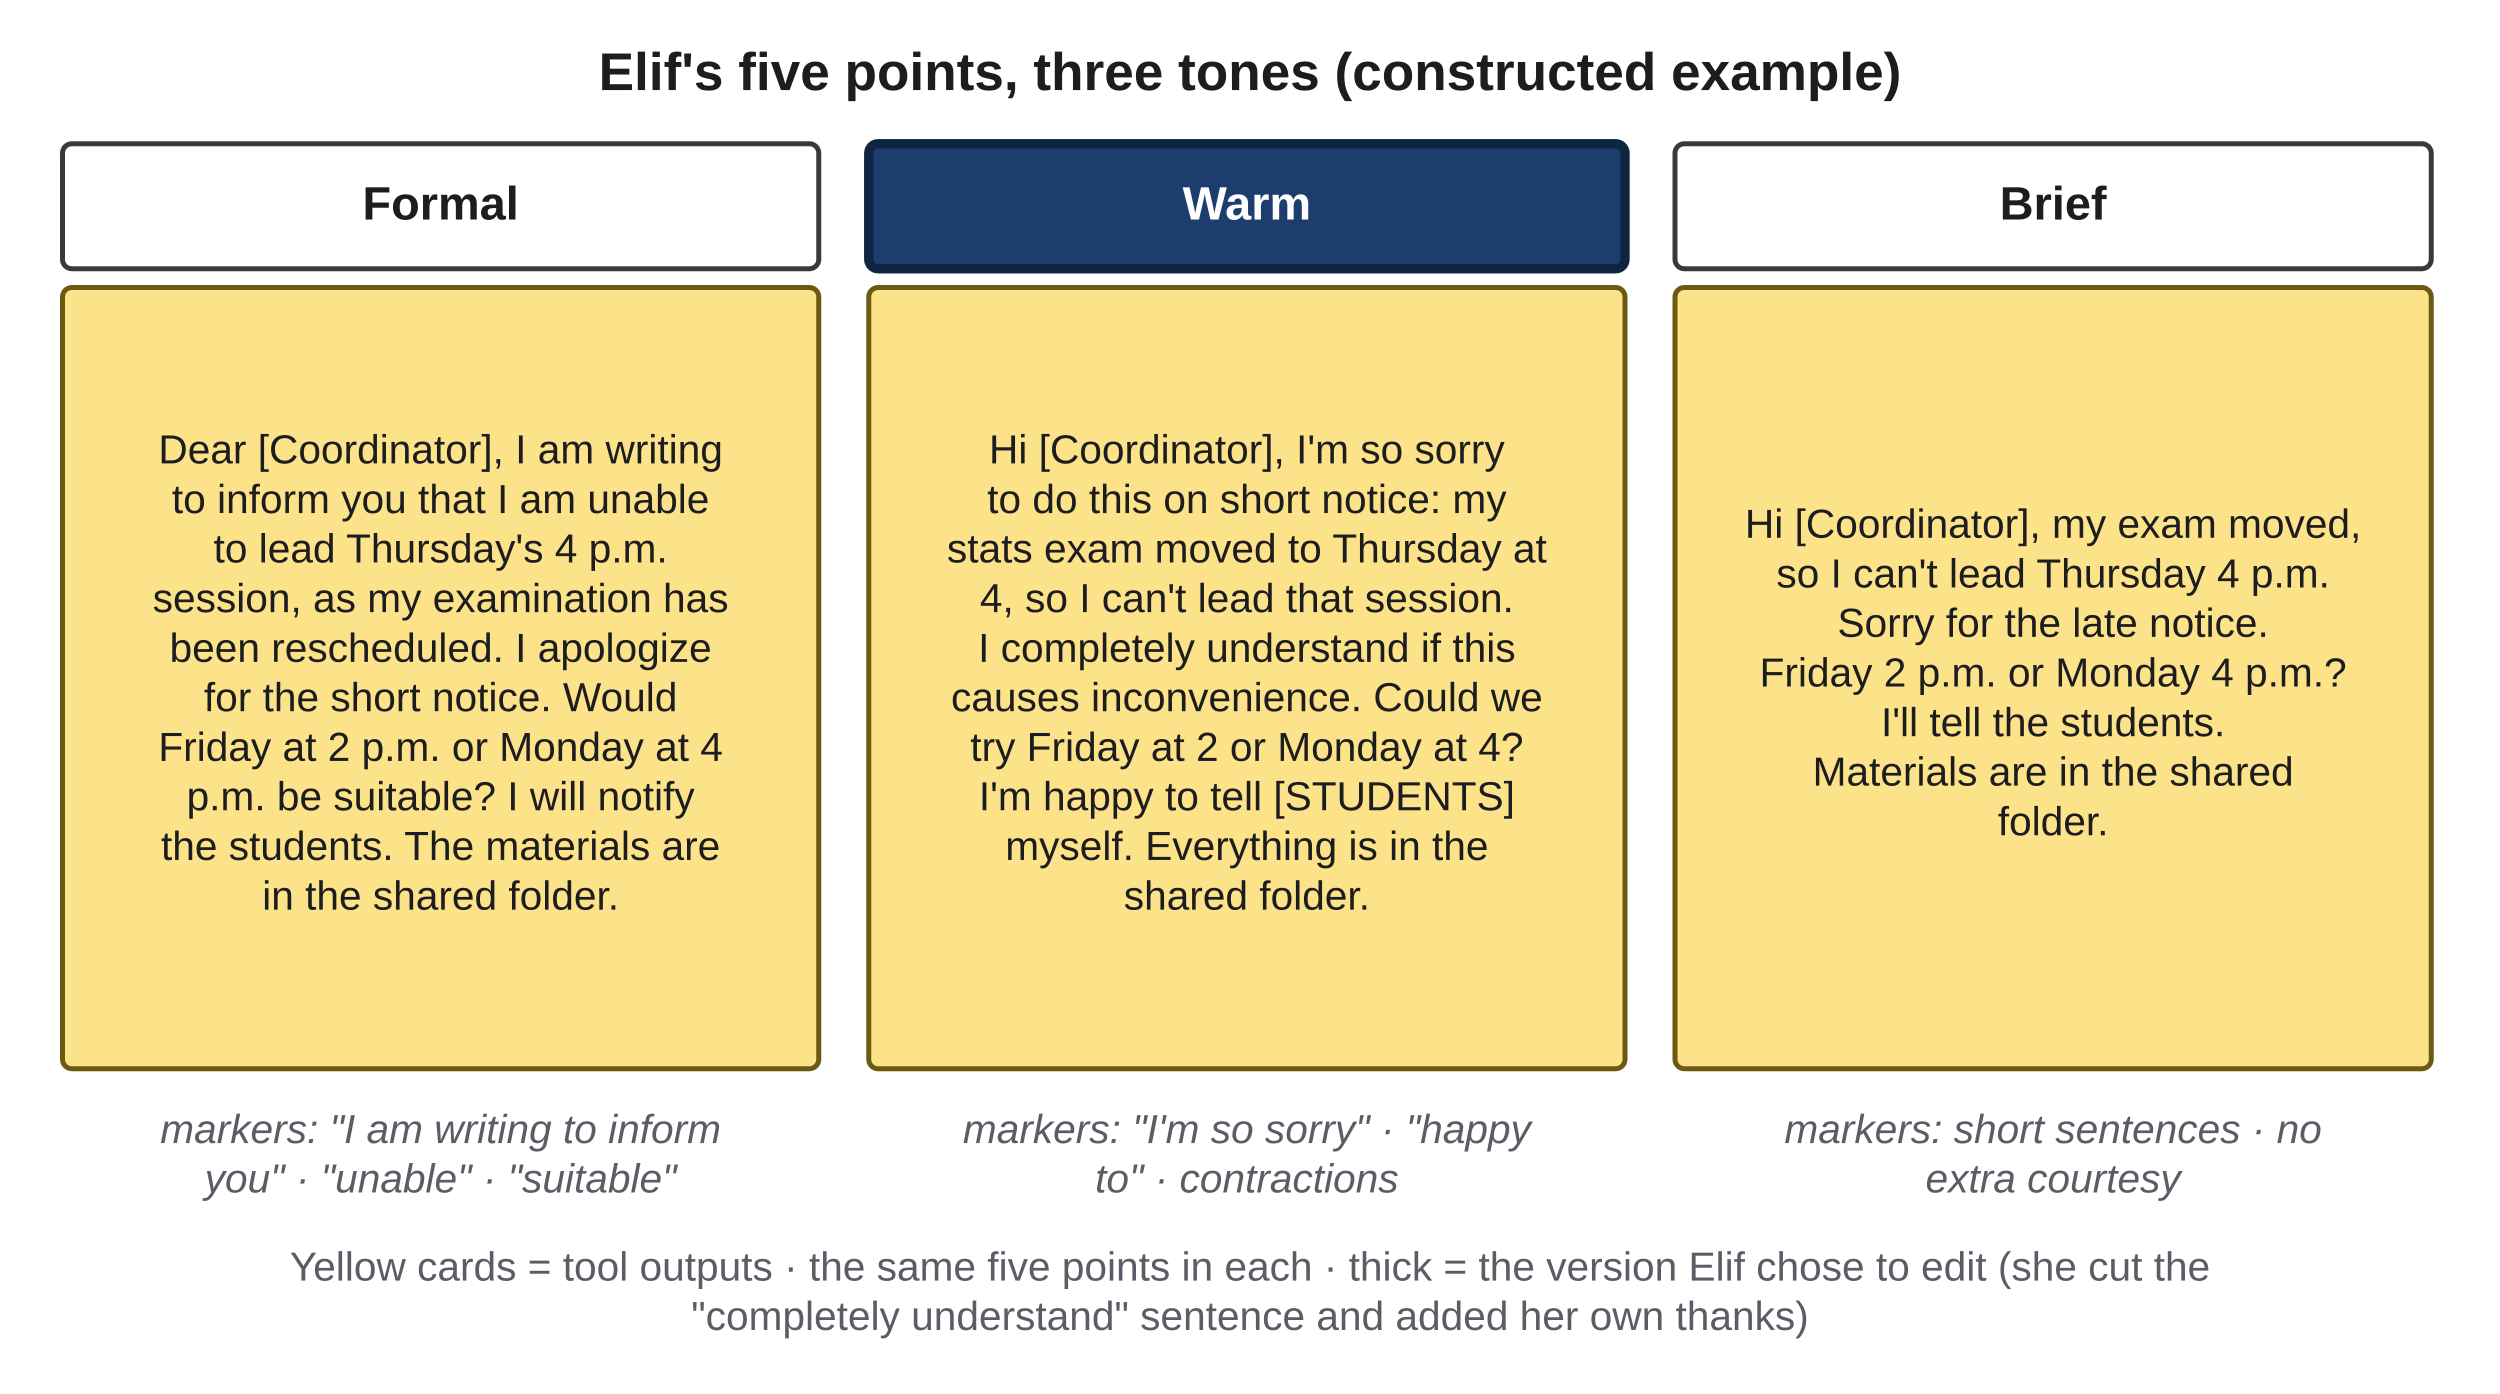
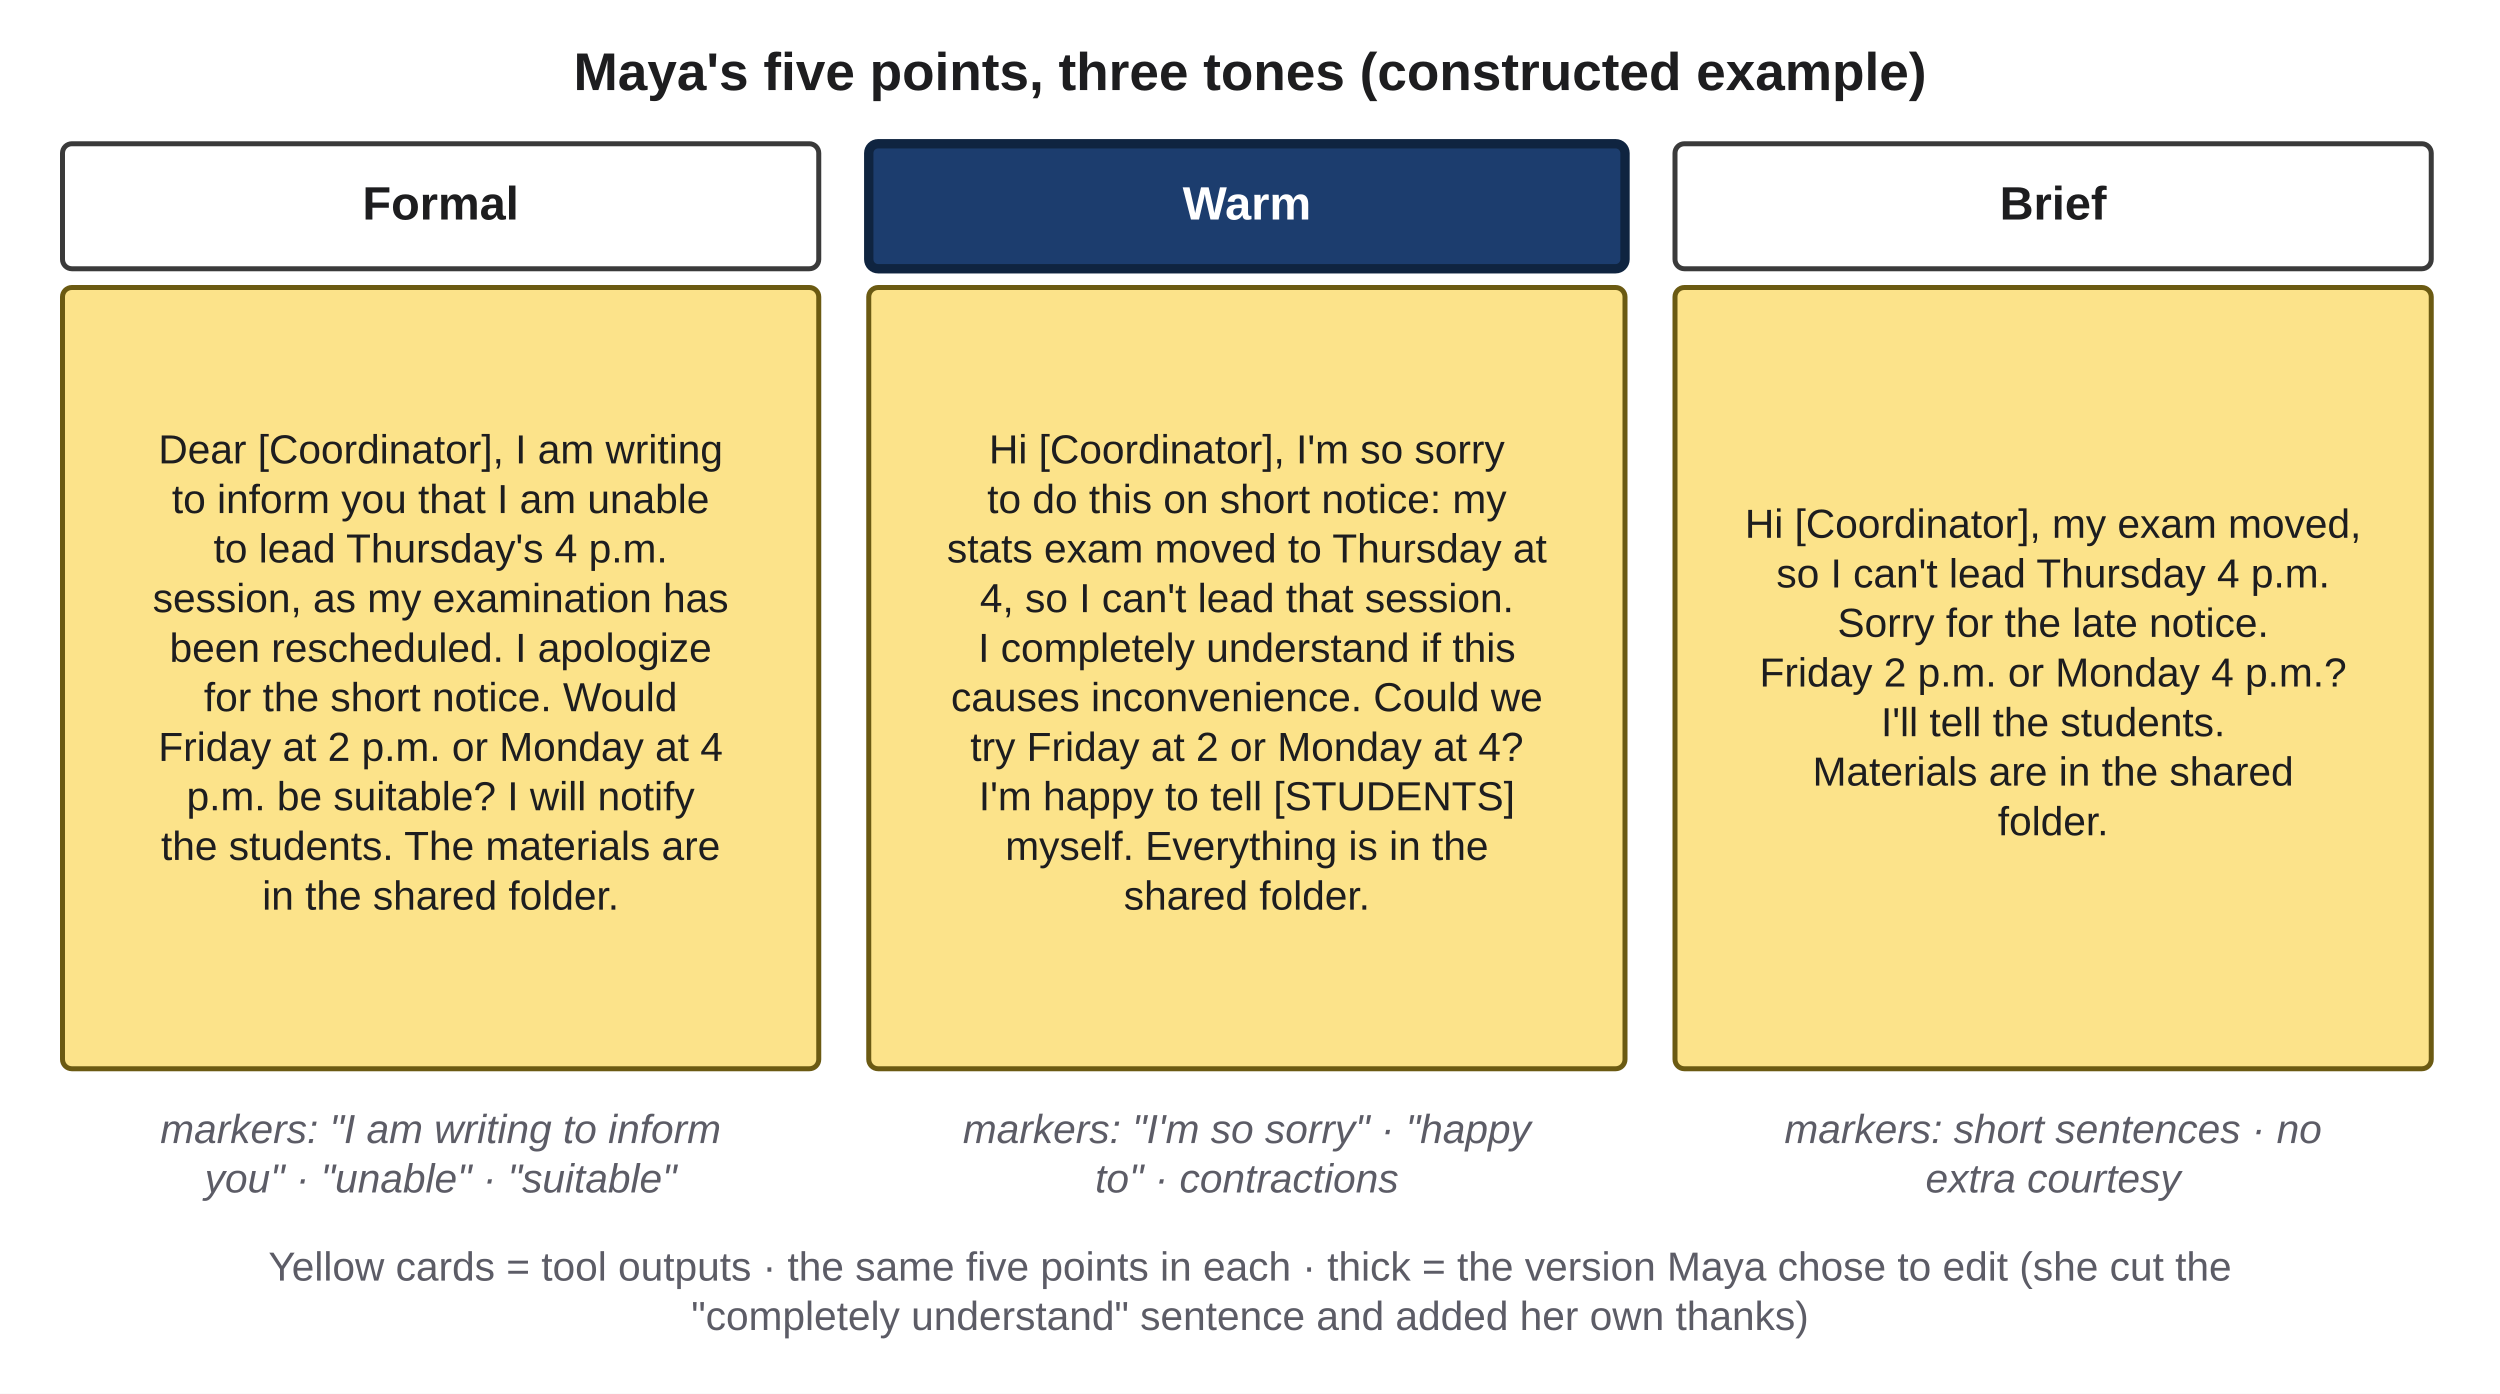
<svg xmlns="http://www.w3.org/2000/svg" viewBox="0 0 800 446" width="800" height="446" role="img" font-family="'Source Sans 3', 'Source Sans Pro', 'Helvetica Neue', Arial, sans-serif">
  <defs>
    <marker id="arrow-color" viewBox="0 0 10 10" refX="9" refY="5" markerWidth="7" markerHeight="7" orient="auto-start-reverse">
      <path d="M0,0 L10,5 L0,10 z" fill="#1D1D1F" />
    </marker>
    <pattern id="hatch" patternUnits="userSpaceOnUse" width="8" height="8" patternTransform="rotate(45)">
      <rect width="8" height="8" fill="#FFFFFF" />
      <line x1="0" y1="0" x2="0" y2="8" stroke="#9A9A9A" stroke-width="1.3" />
    </pattern>
    <pattern id="dots" patternUnits="userSpaceOnUse" width="7" height="7">
      <rect width="7" height="7" fill="#FFFFFF" />
      <circle cx="3.5" cy="3.5" r="1.2" fill="#000" />
    </pattern>
  </defs>
  <rect width="800" height="446" fill="#FFFFFF" />
-   <text x="400.0" y="24.0" font-size="17" font-weight="700" text-anchor="middle" dominant-baseline="middle" fill="#1D1D1F" style="">Elif's five points, three tones (constructed example)</text>
+   <text x="400.0" y="24.0" font-size="17" font-weight="700" text-anchor="middle" dominant-baseline="middle" fill="#1D1D1F" style="">Maya's five points, three tones (constructed example)</text>
  <rect x="20" y="46" width="242" height="40" rx="3" fill="#FFFFFF" stroke="#3A3A3A" stroke-width="1.6" />
  <text x="141.0" y="66.0" font-size="15" font-weight="600" text-anchor="middle" dominant-baseline="middle" fill="#1D1D1F" style="">Formal</text>
  <rect x="20" y="92" width="242" height="250" rx="3" fill="#FCE38A" stroke="#6B5A12" stroke-width="1.6" />
  <text x="141.0" y="217.0" font-size="13" font-weight="600" text-anchor="middle" dominant-baseline="middle" fill="#1D1D1F" style="" />
  <text x="141.0" y="144.6" font-size="13" font-weight="normal" text-anchor="middle" dominant-baseline="middle" fill="#1D1D1F" style="">Dear [Coordinator], I am writing</text>
  <text x="141.0" y="160.5" font-size="13" font-weight="normal" text-anchor="middle" dominant-baseline="middle" fill="#1D1D1F" style="">to inform you that I am unable</text>
  <text x="141.0" y="176.3" font-size="13" font-weight="normal" text-anchor="middle" dominant-baseline="middle" fill="#1D1D1F" style="">to lead Thursday's 4 p.m.</text>
  <text x="141.0" y="192.2" font-size="13" font-weight="normal" text-anchor="middle" dominant-baseline="middle" fill="#1D1D1F" style="">session, as my examination has</text>
  <text x="141.0" y="208.1" font-size="13" font-weight="normal" text-anchor="middle" dominant-baseline="middle" fill="#1D1D1F" style="">been rescheduled. I apologize</text>
  <text x="141.0" y="223.9" font-size="13" font-weight="normal" text-anchor="middle" dominant-baseline="middle" fill="#1D1D1F" style="">for the short notice. Would</text>
  <text x="141.0" y="239.8" font-size="13" font-weight="normal" text-anchor="middle" dominant-baseline="middle" fill="#1D1D1F" style="">Friday at 2 p.m. or Monday at 4</text>
  <text x="141.0" y="255.6" font-size="13" font-weight="normal" text-anchor="middle" dominant-baseline="middle" fill="#1D1D1F" style="">p.m. be suitable? I will notify</text>
  <text x="141.0" y="271.5" font-size="13" font-weight="normal" text-anchor="middle" dominant-baseline="middle" fill="#1D1D1F" style="">the students. The materials are</text>
  <text x="141.0" y="287.4" font-size="13" font-weight="normal" text-anchor="middle" dominant-baseline="middle" fill="#1D1D1F" style="">in the shared folder.</text>
  <text x="141.0" y="362.1" font-size="13" font-weight="normal" text-anchor="middle" dominant-baseline="middle" fill="#5C5C66" style="font-style:italic;">markers: "I am writing to inform</text>
  <text x="141.0" y="377.9" font-size="13" font-weight="normal" text-anchor="middle" dominant-baseline="middle" fill="#5C5C66" style="font-style:italic;">you" · "unable" · "suitable"</text>
  <rect x="278" y="46" width="242" height="40" rx="3" fill="#1C3D6E" stroke="#0F2440" stroke-width="3" />
  <text x="399.0" y="66.0" font-size="15" font-weight="600" text-anchor="middle" dominant-baseline="middle" fill="#FFFFFF" style="">Warm</text>
  <rect x="278" y="92" width="242" height="250" rx="3" fill="#FCE38A" stroke="#6B5A12" stroke-width="1.6" />
  <text x="399.0" y="217.0" font-size="13" font-weight="600" text-anchor="middle" dominant-baseline="middle" fill="#1D1D1F" style="" />
  <text x="399.0" y="144.6" font-size="13" font-weight="normal" text-anchor="middle" dominant-baseline="middle" fill="#1D1D1F" style="">Hi [Coordinator], I'm so sorry</text>
  <text x="399.0" y="160.5" font-size="13" font-weight="normal" text-anchor="middle" dominant-baseline="middle" fill="#1D1D1F" style="">to do this on short notice: my</text>
  <text x="399.0" y="176.3" font-size="13" font-weight="normal" text-anchor="middle" dominant-baseline="middle" fill="#1D1D1F" style="">stats exam moved to Thursday at</text>
  <text x="399.0" y="192.2" font-size="13" font-weight="normal" text-anchor="middle" dominant-baseline="middle" fill="#1D1D1F" style="">4, so I can't lead that session.</text>
  <text x="399.0" y="208.1" font-size="13" font-weight="normal" text-anchor="middle" dominant-baseline="middle" fill="#1D1D1F" style="">I completely understand if this</text>
  <text x="399.0" y="223.9" font-size="13" font-weight="normal" text-anchor="middle" dominant-baseline="middle" fill="#1D1D1F" style="">causes inconvenience. Could we</text>
  <text x="399.0" y="239.8" font-size="13" font-weight="normal" text-anchor="middle" dominant-baseline="middle" fill="#1D1D1F" style="">try Friday at 2 or Monday at 4?</text>
  <text x="399.0" y="255.6" font-size="13" font-weight="normal" text-anchor="middle" dominant-baseline="middle" fill="#1D1D1F" style="">I'm happy to tell [STUDENTS]</text>
  <text x="399.0" y="271.5" font-size="13" font-weight="normal" text-anchor="middle" dominant-baseline="middle" fill="#1D1D1F" style="">myself. Everything is in the</text>
  <text x="399.0" y="287.4" font-size="13" font-weight="normal" text-anchor="middle" dominant-baseline="middle" fill="#1D1D1F" style="">shared folder.</text>
  <text x="399.0" y="362.1" font-size="13" font-weight="normal" text-anchor="middle" dominant-baseline="middle" fill="#5C5C66" style="font-style:italic;">markers: "I'm so sorry" · "happy</text>
  <text x="399.0" y="377.9" font-size="13" font-weight="normal" text-anchor="middle" dominant-baseline="middle" fill="#5C5C66" style="font-style:italic;">to" · contractions</text>
  <rect x="536" y="46" width="242" height="40" rx="3" fill="#FFFFFF" stroke="#3A3A3A" stroke-width="1.6" />
  <text x="657.0" y="66.0" font-size="15" font-weight="600" text-anchor="middle" dominant-baseline="middle" fill="#1D1D1F" style="">Brief</text>
  <rect x="536" y="92" width="242" height="250" rx="3" fill="#FCE38A" stroke="#6B5A12" stroke-width="1.6" />
  <text x="657.0" y="217.0" font-size="13" font-weight="600" text-anchor="middle" dominant-baseline="middle" fill="#1D1D1F" style="" />
  <text x="657.0" y="168.4" font-size="13" font-weight="normal" text-anchor="middle" dominant-baseline="middle" fill="#1D1D1F" style="">Hi [Coordinator], my exam moved,</text>
  <text x="657.0" y="184.3" font-size="13" font-weight="normal" text-anchor="middle" dominant-baseline="middle" fill="#1D1D1F" style="">so I can't lead Thursday 4 p.m.</text>
  <text x="657.0" y="200.1" font-size="13" font-weight="normal" text-anchor="middle" dominant-baseline="middle" fill="#1D1D1F" style="">Sorry for the late notice.</text>
  <text x="657.0" y="216.0" font-size="13" font-weight="normal" text-anchor="middle" dominant-baseline="middle" fill="#1D1D1F" style="">Friday 2 p.m. or Monday 4 p.m.?</text>
  <text x="657.0" y="231.9" font-size="13" font-weight="normal" text-anchor="middle" dominant-baseline="middle" fill="#1D1D1F" style="">I'll tell the students.</text>
  <text x="657.0" y="247.7" font-size="13" font-weight="normal" text-anchor="middle" dominant-baseline="middle" fill="#1D1D1F" style="">Materials are in the shared</text>
  <text x="657.0" y="263.6" font-size="13" font-weight="normal" text-anchor="middle" dominant-baseline="middle" fill="#1D1D1F" style="">folder.</text>
  <text x="657.0" y="362.1" font-size="13" font-weight="normal" text-anchor="middle" dominant-baseline="middle" fill="#5C5C66" style="font-style:italic;">markers: short sentences · no</text>
  <text x="657.0" y="377.9" font-size="13" font-weight="normal" text-anchor="middle" dominant-baseline="middle" fill="#5C5C66" style="font-style:italic;">extra courtesy</text>
-   <text x="400.0" y="406.1" font-size="13" font-weight="normal" text-anchor="middle" dominant-baseline="middle" fill="#5C5C66" style="">Yellow cards = tool outputs · the same five points in each · thick = the version Elif chose to edit (she cut the</text>
+   <text x="400.0" y="406.1" font-size="13" font-weight="normal" text-anchor="middle" dominant-baseline="middle" fill="#5C5C66" style="">Yellow cards = tool outputs · the same five points in each · thick = the version Maya chose to edit (she cut the</text>
  <text x="400.0" y="421.9" font-size="13" font-weight="normal" text-anchor="middle" dominant-baseline="middle" fill="#5C5C66" style="">"completely understand" sentence and added her own thanks)</text>
</svg>
